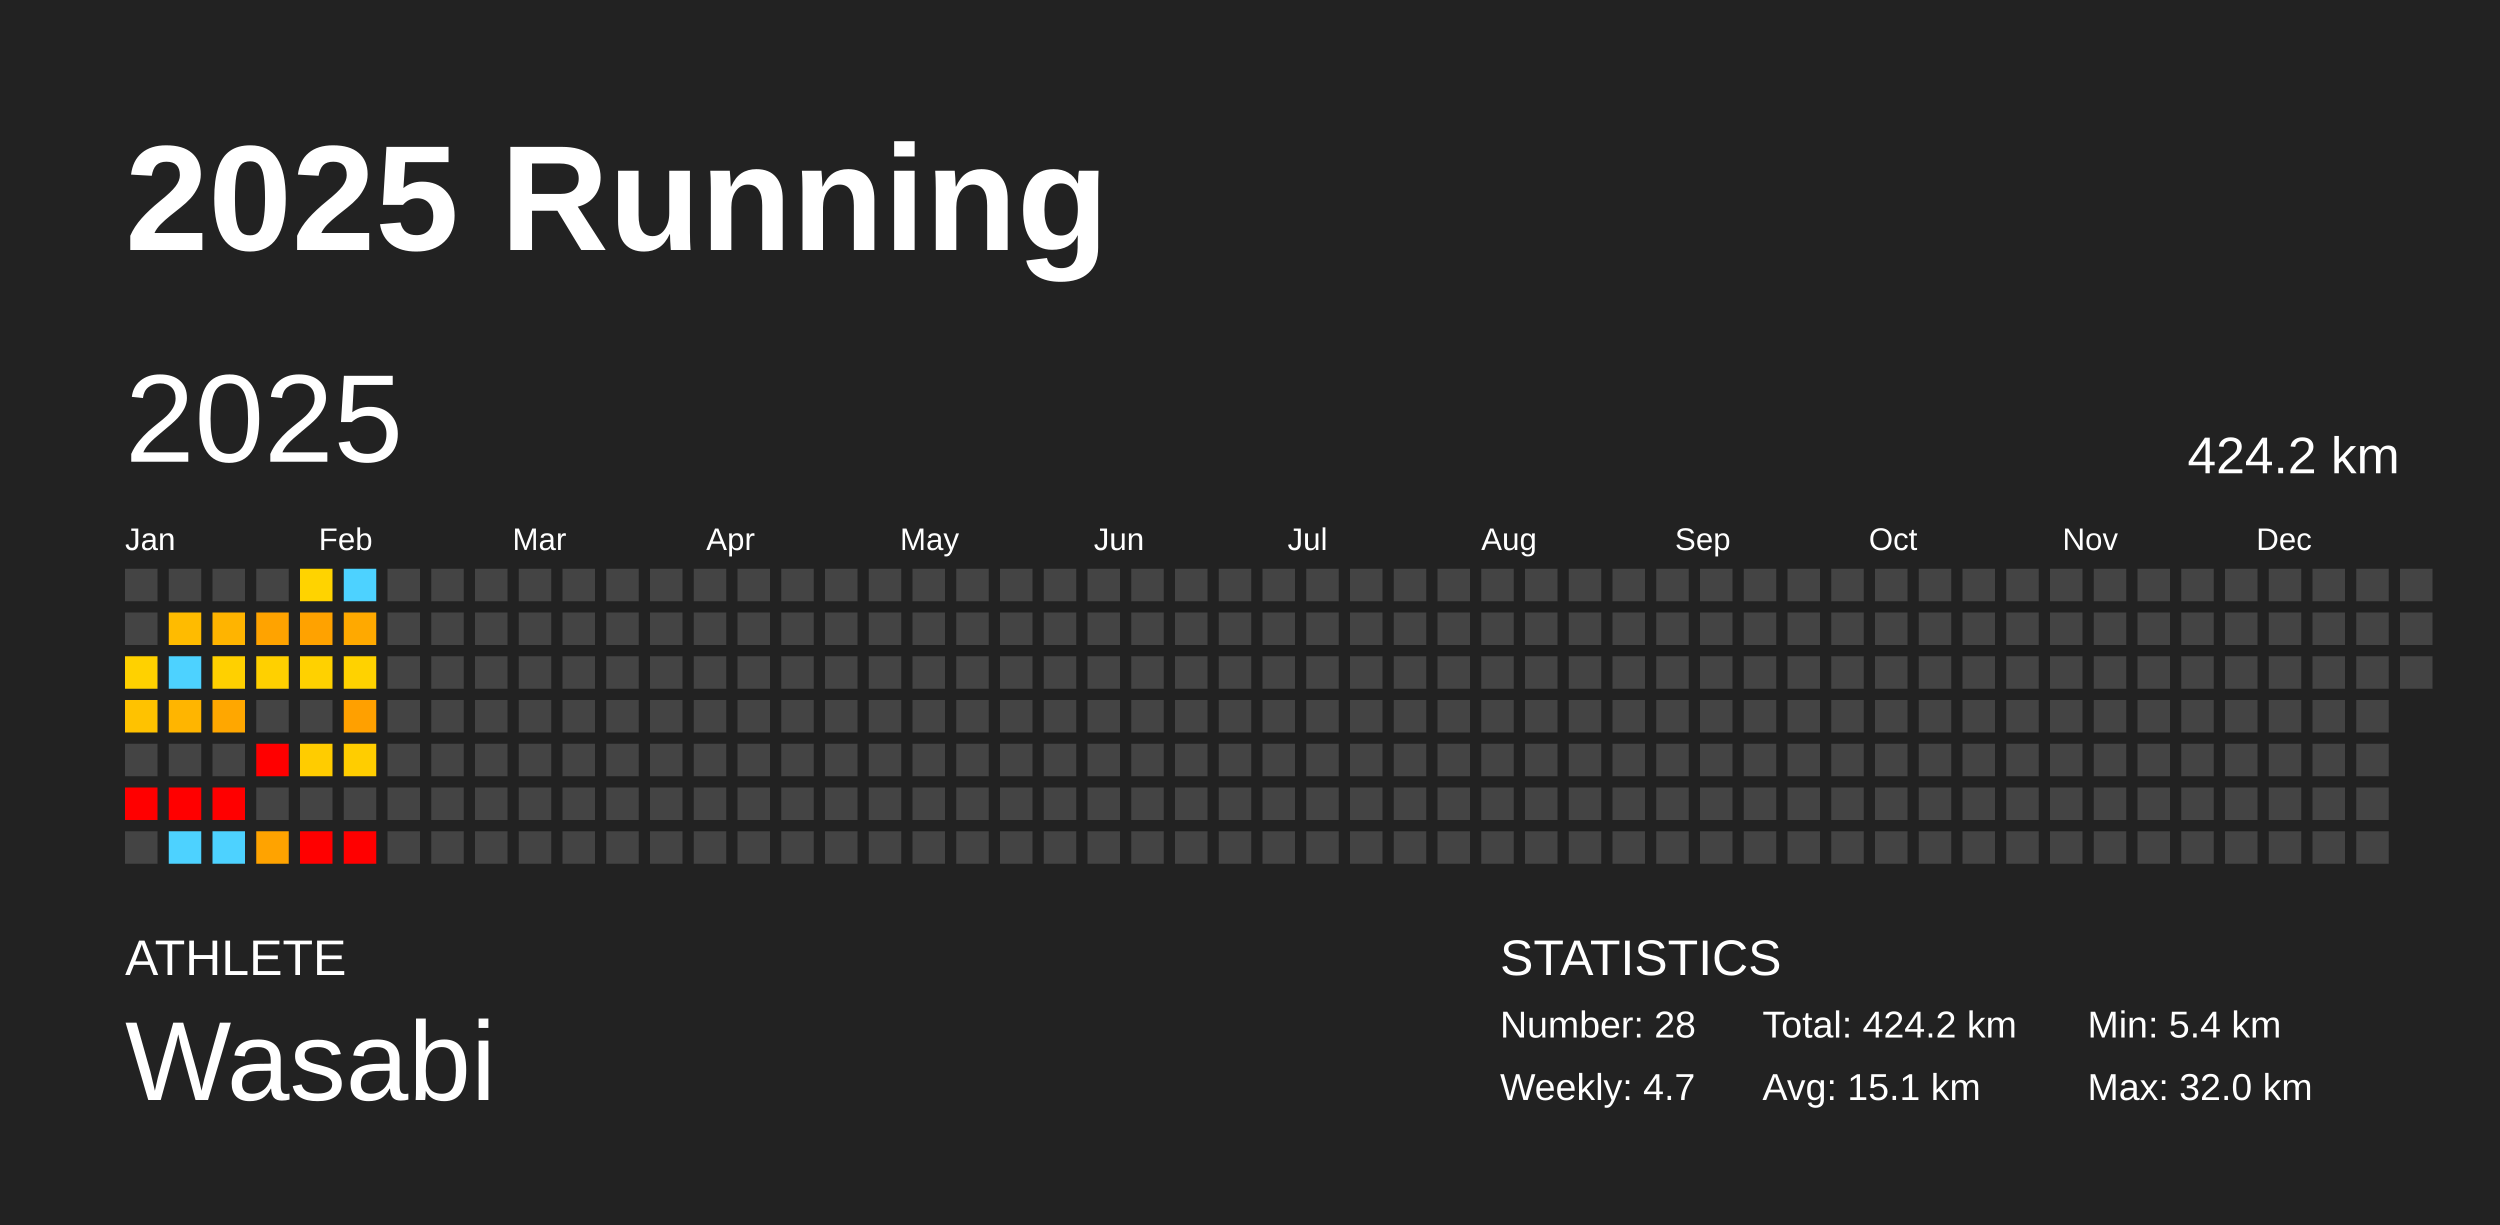
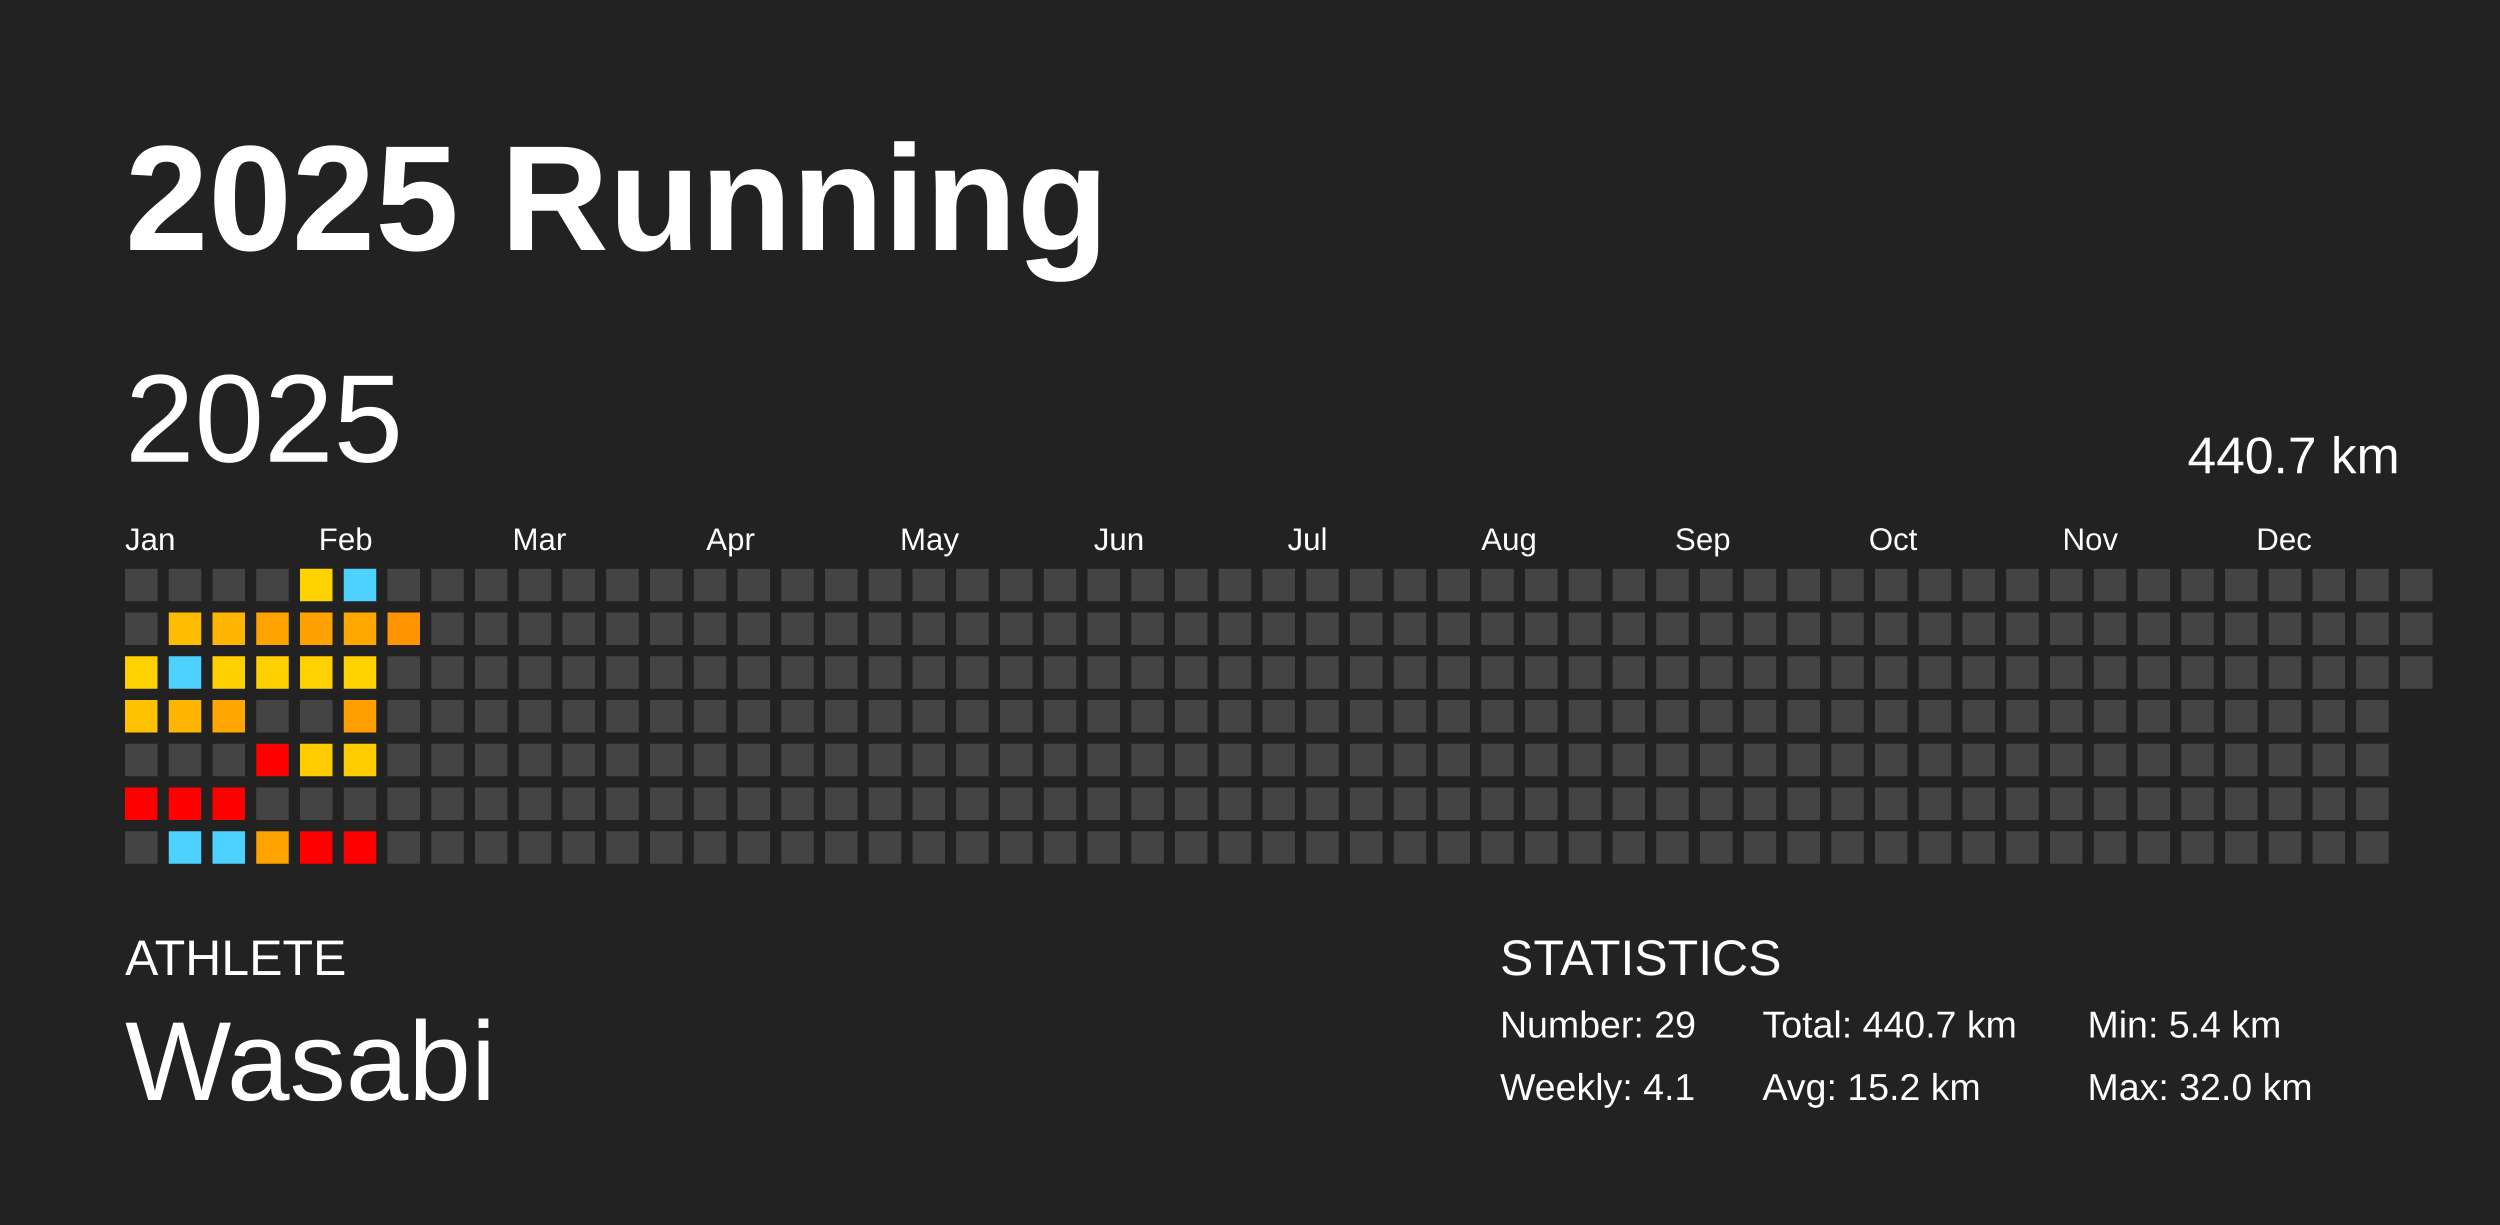
<svg xmlns="http://www.w3.org/2000/svg" baseProfile="full" height="98mm" version="1.1" viewBox="0,0,200,98" width="200mm">
  <defs />
  <rect fill="#222222" height="98" width="200" x="0" y="0" />
  <text fill="#FFFFFF" style="font-size:12px; font-family:Arial; font-weight:bold;" x="10" y="20">2025 Running</text>
  <text fill="#FFFFFF" style="font-size:4px; font-family:Arial" x="10" y="78">ATHLETE</text>
  <text fill="#FFFFFF" style="font-size:9px; font-family:Arial" x="10" y="88">Wasabi</text>
  <text fill="#FFFFFF" style="font-size:4px; font-family:Arial" x="120" y="78">STATISTICS</text>
-   <text fill="#FFFFFF" style="font-size:3px; font-family:Arial" x="120" y="83">Number: 28</text>
-   <text fill="#FFFFFF" style="font-size:3px; font-family:Arial" x="120" y="88">Weekly: 4.7</text>
-   <text fill="#FFFFFF" style="font-size:3px; font-family:Arial" x="141" y="83">Total: 424.2 km</text>
-   <text fill="#FFFFFF" style="font-size:3px; font-family:Arial" x="141" y="88">Avg: 15.1 km</text>
+   <text fill="#FFFFFF" style="font-size:3px; font-family:Arial" x="120" y="83">Number: 29</text>
+   <text fill="#FFFFFF" style="font-size:3px; font-family:Arial" x="120" y="88">Weekly: 4.1</text>
+   <text fill="#FFFFFF" style="font-size:3px; font-family:Arial" x="141" y="83">Total: 440.7 km</text>
+   <text fill="#FFFFFF" style="font-size:3px; font-family:Arial" x="141" y="88">Avg: 15.2 km</text>
  <text fill="#FFFFFF" style="font-size:3px; font-family:Arial" x="167" y="83">Min: 5.4 km</text>
  <text fill="#FFFFFF" style="font-size:3px; font-family:Arial" x="167" y="88">Max: 32.0 km</text>
  <text dominant-baseline="hanging" fill="#FFFFFF" style="font-size:10.0px; font-family:Arial;" x="10" y="30">2025</text>
-   <text dominant-baseline="hanging" fill="#FFFFFF" style="font-size:4.125px; font-family:Arial;" x="175" y="35">424.2 km</text>
+   <text dominant-baseline="hanging" fill="#FFFFFF" style="font-size:4.125px; font-family:Arial;" x="175" y="35">440.7 km</text>
  <text fill="#FFFFFF" style="font-size:2.5px; font-family:Arial" x="10.0" y="44">Jan</text>
  <text fill="#FFFFFF" style="font-size:2.5px; font-family:Arial" x="25.5" y="44">Feb</text>
  <text fill="#FFFFFF" style="font-size:2.5px; font-family:Arial" x="41.0" y="44">Mar</text>
  <text fill="#FFFFFF" style="font-size:2.5px; font-family:Arial" x="56.5" y="44">Apr</text>
  <text fill="#FFFFFF" style="font-size:2.5px; font-family:Arial" x="72.0" y="44">May</text>
  <text fill="#FFFFFF" style="font-size:2.5px; font-family:Arial" x="87.5" y="44">Jun</text>
  <text fill="#FFFFFF" style="font-size:2.5px; font-family:Arial" x="103.0" y="44">Jul</text>
  <text fill="#FFFFFF" style="font-size:2.5px; font-family:Arial" x="118.5" y="44">Aug</text>
  <text fill="#FFFFFF" style="font-size:2.5px; font-family:Arial" x="134.0" y="44">Sep</text>
  <text fill="#FFFFFF" style="font-size:2.5px; font-family:Arial" x="149.5" y="44">Oct</text>
  <text fill="#FFFFFF" style="font-size:2.5px; font-family:Arial" x="165.0" y="44">Nov</text>
  <text fill="#FFFFFF" style="font-size:2.5px; font-family:Arial" x="180.5" y="44">Dec</text>
  <rect fill="#444444" height="2.6" width="2.6" x="10.0" y="45.5" />
  <rect fill="#444444" height="2.6" width="2.6" x="10.0" y="49.0" />
  <rect fill="#ffd100" height="2.6" width="2.6" x="10.0" y="52.5" />
  <rect fill="#ffc200" height="2.6" width="2.6" x="10.0" y="56.0" />
  <rect fill="#444444" height="2.6" width="2.6" x="10.0" y="59.5" />
  <rect fill="red" height="2.6" width="2.6" x="10.0" y="63.0" />
  <rect fill="#444444" height="2.6" width="2.6" x="10.0" y="66.5" />
  <rect fill="#444444" height="2.6" width="2.6" x="13.5" y="45.5" />
  <rect fill="#ffbb00" height="2.6" width="2.6" x="13.5" y="49.0" />
  <rect fill="#4dd2ff" height="2.6" width="2.6" x="13.5" y="52.5" />
  <rect fill="#ffb500" height="2.6" width="2.6" x="13.5" y="56.0" />
  <rect fill="#444444" height="2.6" width="2.6" x="13.5" y="59.5" />
  <rect fill="red" height="2.6" width="2.6" x="13.5" y="63.0" />
  <rect fill="#4dd2ff" height="2.6" width="2.6" x="13.5" y="66.5" />
  <rect fill="#444444" height="2.6" width="2.6" x="17.0" y="45.5" />
  <rect fill="#ffb400" height="2.6" width="2.6" x="17.0" y="49.0" />
  <rect fill="#ffd000" height="2.6" width="2.6" x="17.0" y="52.5" />
  <rect fill="#ffa700" height="2.6" width="2.6" x="17.0" y="56.0" />
  <rect fill="#444444" height="2.6" width="2.6" x="17.0" y="59.5" />
  <rect fill="red" height="2.6" width="2.6" x="17.0" y="63.0" />
  <rect fill="#4dd2ff" height="2.6" width="2.6" x="17.0" y="66.5" />
  <rect fill="#444444" height="2.6" width="2.6" x="20.5" y="45.5" />
  <rect fill="#ffa300" height="2.6" width="2.6" x="20.5" y="49.0" />
  <rect fill="#ffd000" height="2.6" width="2.6" x="20.5" y="52.5" />
  <rect fill="#444444" height="2.6" width="2.6" x="20.5" y="56.0" />
  <rect fill="red" height="2.6" width="2.6" x="20.5" y="59.5" />
  <rect fill="#444444" height="2.6" width="2.6" x="20.5" y="63.0" />
  <rect fill="#ffa300" height="2.6" width="2.6" x="20.5" y="66.5" />
  <rect fill="#ffd300" height="2.6" width="2.6" x="24.0" y="45.5" />
  <rect fill="#ffa200" height="2.6" width="2.6" x="24.0" y="49.0" />
  <rect fill="#ffd100" height="2.6" width="2.6" x="24.0" y="52.5" />
  <rect fill="#444444" height="2.6" width="2.6" x="24.0" y="56.0" />
  <rect fill="#ffcc00" height="2.6" width="2.6" x="24.0" y="59.5" />
  <rect fill="#444444" height="2.6" width="2.6" x="24.0" y="63.0" />
  <rect fill="red" height="2.6" width="2.6" x="24.0" y="66.5" />
  <rect fill="#4dd2ff" height="2.6" width="2.6" x="27.5" y="45.5" />
  <rect fill="#ffa900" height="2.6" width="2.6" x="27.5" y="49.0" />
  <rect fill="#ffd200" height="2.6" width="2.6" x="27.5" y="52.5" />
  <rect fill="#ffa000" height="2.6" width="2.6" x="27.5" y="56.0" />
  <rect fill="#ffcd00" height="2.6" width="2.6" x="27.5" y="59.5" />
  <rect fill="#444444" height="2.6" width="2.6" x="27.5" y="63.0" />
  <rect fill="red" height="2.6" width="2.6" x="27.5" y="66.5" />
  <rect fill="#444444" height="2.6" width="2.6" x="31.0" y="45.5" />
-   <rect fill="#444444" height="2.6" width="2.6" x="31.0" y="49.0" />
+   <rect fill="#ff9400" height="2.6" width="2.6" x="31.0" y="49.0" />
  <rect fill="#444444" height="2.6" width="2.6" x="31.0" y="52.5" />
  <rect fill="#444444" height="2.6" width="2.6" x="31.0" y="56.0" />
  <rect fill="#444444" height="2.6" width="2.6" x="31.0" y="59.5" />
  <rect fill="#444444" height="2.6" width="2.6" x="31.0" y="63.0" />
  <rect fill="#444444" height="2.6" width="2.6" x="31.0" y="66.5" />
  <rect fill="#444444" height="2.6" width="2.6" x="34.5" y="45.5" />
  <rect fill="#444444" height="2.6" width="2.6" x="34.5" y="49.0" />
  <rect fill="#444444" height="2.6" width="2.6" x="34.5" y="52.5" />
  <rect fill="#444444" height="2.6" width="2.6" x="34.5" y="56.0" />
  <rect fill="#444444" height="2.6" width="2.6" x="34.5" y="59.5" />
  <rect fill="#444444" height="2.6" width="2.6" x="34.5" y="63.0" />
  <rect fill="#444444" height="2.6" width="2.6" x="34.5" y="66.5" />
  <rect fill="#444444" height="2.6" width="2.6" x="38.0" y="45.5" />
  <rect fill="#444444" height="2.6" width="2.6" x="38.0" y="49.0" />
  <rect fill="#444444" height="2.6" width="2.6" x="38.0" y="52.5" />
  <rect fill="#444444" height="2.6" width="2.6" x="38.0" y="56.0" />
  <rect fill="#444444" height="2.6" width="2.6" x="38.0" y="59.5" />
  <rect fill="#444444" height="2.6" width="2.6" x="38.0" y="63.0" />
  <rect fill="#444444" height="2.6" width="2.6" x="38.0" y="66.5" />
  <rect fill="#444444" height="2.6" width="2.6" x="41.5" y="45.5" />
  <rect fill="#444444" height="2.6" width="2.6" x="41.5" y="49.0" />
  <rect fill="#444444" height="2.6" width="2.6" x="41.5" y="52.5" />
  <rect fill="#444444" height="2.6" width="2.6" x="41.5" y="56.0" />
  <rect fill="#444444" height="2.6" width="2.6" x="41.5" y="59.5" />
  <rect fill="#444444" height="2.6" width="2.6" x="41.5" y="63.0" />
  <rect fill="#444444" height="2.6" width="2.6" x="41.5" y="66.5" />
  <rect fill="#444444" height="2.6" width="2.6" x="45.0" y="45.5" />
  <rect fill="#444444" height="2.6" width="2.6" x="45.0" y="49.0" />
  <rect fill="#444444" height="2.6" width="2.6" x="45.0" y="52.5" />
  <rect fill="#444444" height="2.6" width="2.6" x="45.0" y="56.0" />
  <rect fill="#444444" height="2.6" width="2.6" x="45.0" y="59.5" />
  <rect fill="#444444" height="2.6" width="2.6" x="45.0" y="63.0" />
  <rect fill="#444444" height="2.6" width="2.6" x="45.0" y="66.5" />
  <rect fill="#444444" height="2.6" width="2.6" x="48.5" y="45.5" />
  <rect fill="#444444" height="2.6" width="2.6" x="48.5" y="49.0" />
  <rect fill="#444444" height="2.6" width="2.6" x="48.5" y="52.5" />
  <rect fill="#444444" height="2.6" width="2.6" x="48.5" y="56.0" />
  <rect fill="#444444" height="2.6" width="2.6" x="48.5" y="59.5" />
  <rect fill="#444444" height="2.6" width="2.6" x="48.5" y="63.0" />
  <rect fill="#444444" height="2.6" width="2.6" x="48.5" y="66.5" />
  <rect fill="#444444" height="2.6" width="2.6" x="52.0" y="45.5" />
  <rect fill="#444444" height="2.6" width="2.6" x="52.0" y="49.0" />
  <rect fill="#444444" height="2.6" width="2.6" x="52.0" y="52.5" />
  <rect fill="#444444" height="2.6" width="2.6" x="52.0" y="56.0" />
  <rect fill="#444444" height="2.6" width="2.6" x="52.0" y="59.5" />
  <rect fill="#444444" height="2.6" width="2.6" x="52.0" y="63.0" />
  <rect fill="#444444" height="2.6" width="2.6" x="52.0" y="66.5" />
  <rect fill="#444444" height="2.6" width="2.6" x="55.5" y="45.5" />
  <rect fill="#444444" height="2.6" width="2.6" x="55.5" y="49.0" />
  <rect fill="#444444" height="2.6" width="2.6" x="55.5" y="52.5" />
  <rect fill="#444444" height="2.6" width="2.6" x="55.5" y="56.0" />
  <rect fill="#444444" height="2.6" width="2.6" x="55.5" y="59.5" />
  <rect fill="#444444" height="2.6" width="2.6" x="55.5" y="63.0" />
  <rect fill="#444444" height="2.6" width="2.6" x="55.5" y="66.5" />
  <rect fill="#444444" height="2.6" width="2.6" x="59.0" y="45.5" />
  <rect fill="#444444" height="2.6" width="2.6" x="59.0" y="49.0" />
  <rect fill="#444444" height="2.6" width="2.6" x="59.0" y="52.5" />
  <rect fill="#444444" height="2.6" width="2.6" x="59.0" y="56.0" />
  <rect fill="#444444" height="2.6" width="2.6" x="59.0" y="59.5" />
  <rect fill="#444444" height="2.6" width="2.6" x="59.0" y="63.0" />
  <rect fill="#444444" height="2.6" width="2.6" x="59.0" y="66.5" />
  <rect fill="#444444" height="2.6" width="2.6" x="62.5" y="45.5" />
  <rect fill="#444444" height="2.6" width="2.6" x="62.5" y="49.0" />
  <rect fill="#444444" height="2.6" width="2.6" x="62.5" y="52.5" />
  <rect fill="#444444" height="2.6" width="2.6" x="62.5" y="56.0" />
  <rect fill="#444444" height="2.6" width="2.6" x="62.5" y="59.5" />
  <rect fill="#444444" height="2.6" width="2.6" x="62.5" y="63.0" />
  <rect fill="#444444" height="2.6" width="2.6" x="62.5" y="66.5" />
  <rect fill="#444444" height="2.6" width="2.6" x="66.0" y="45.5" />
  <rect fill="#444444" height="2.6" width="2.6" x="66.0" y="49.0" />
  <rect fill="#444444" height="2.6" width="2.6" x="66.0" y="52.5" />
  <rect fill="#444444" height="2.6" width="2.6" x="66.0" y="56.0" />
  <rect fill="#444444" height="2.6" width="2.6" x="66.0" y="59.5" />
  <rect fill="#444444" height="2.6" width="2.6" x="66.0" y="63.0" />
  <rect fill="#444444" height="2.6" width="2.6" x="66.0" y="66.5" />
  <rect fill="#444444" height="2.6" width="2.6" x="69.5" y="45.5" />
  <rect fill="#444444" height="2.6" width="2.6" x="69.5" y="49.0" />
  <rect fill="#444444" height="2.6" width="2.6" x="69.5" y="52.5" />
  <rect fill="#444444" height="2.6" width="2.6" x="69.5" y="56.0" />
  <rect fill="#444444" height="2.6" width="2.6" x="69.5" y="59.5" />
  <rect fill="#444444" height="2.6" width="2.6" x="69.5" y="63.0" />
  <rect fill="#444444" height="2.6" width="2.6" x="69.5" y="66.5" />
  <rect fill="#444444" height="2.6" width="2.6" x="73.0" y="45.5" />
  <rect fill="#444444" height="2.6" width="2.6" x="73.0" y="49.0" />
  <rect fill="#444444" height="2.6" width="2.6" x="73.0" y="52.5" />
  <rect fill="#444444" height="2.6" width="2.6" x="73.0" y="56.0" />
  <rect fill="#444444" height="2.6" width="2.6" x="73.0" y="59.5" />
  <rect fill="#444444" height="2.6" width="2.6" x="73.0" y="63.0" />
  <rect fill="#444444" height="2.6" width="2.6" x="73.0" y="66.5" />
  <rect fill="#444444" height="2.6" width="2.6" x="76.5" y="45.5" />
  <rect fill="#444444" height="2.6" width="2.6" x="76.5" y="49.0" />
  <rect fill="#444444" height="2.6" width="2.6" x="76.5" y="52.5" />
  <rect fill="#444444" height="2.6" width="2.6" x="76.5" y="56.0" />
  <rect fill="#444444" height="2.6" width="2.6" x="76.5" y="59.5" />
  <rect fill="#444444" height="2.6" width="2.6" x="76.5" y="63.0" />
  <rect fill="#444444" height="2.6" width="2.6" x="76.5" y="66.5" />
  <rect fill="#444444" height="2.6" width="2.6" x="80.0" y="45.5" />
  <rect fill="#444444" height="2.6" width="2.6" x="80.0" y="49.0" />
  <rect fill="#444444" height="2.6" width="2.6" x="80.0" y="52.5" />
  <rect fill="#444444" height="2.6" width="2.6" x="80.0" y="56.0" />
  <rect fill="#444444" height="2.6" width="2.6" x="80.0" y="59.5" />
  <rect fill="#444444" height="2.6" width="2.6" x="80.0" y="63.0" />
  <rect fill="#444444" height="2.6" width="2.6" x="80.0" y="66.5" />
  <rect fill="#444444" height="2.6" width="2.6" x="83.5" y="45.5" />
  <rect fill="#444444" height="2.6" width="2.6" x="83.5" y="49.0" />
  <rect fill="#444444" height="2.6" width="2.6" x="83.5" y="52.5" />
  <rect fill="#444444" height="2.6" width="2.6" x="83.5" y="56.0" />
  <rect fill="#444444" height="2.6" width="2.6" x="83.5" y="59.5" />
  <rect fill="#444444" height="2.6" width="2.6" x="83.5" y="63.0" />
  <rect fill="#444444" height="2.6" width="2.6" x="83.5" y="66.5" />
  <rect fill="#444444" height="2.6" width="2.6" x="87.0" y="45.5" />
  <rect fill="#444444" height="2.6" width="2.6" x="87.0" y="49.0" />
  <rect fill="#444444" height="2.6" width="2.6" x="87.0" y="52.5" />
  <rect fill="#444444" height="2.6" width="2.6" x="87.0" y="56.0" />
  <rect fill="#444444" height="2.6" width="2.6" x="87.0" y="59.5" />
  <rect fill="#444444" height="2.6" width="2.6" x="87.0" y="63.0" />
  <rect fill="#444444" height="2.6" width="2.6" x="87.0" y="66.5" />
  <rect fill="#444444" height="2.6" width="2.6" x="90.5" y="45.5" />
  <rect fill="#444444" height="2.6" width="2.6" x="90.5" y="49.0" />
  <rect fill="#444444" height="2.6" width="2.6" x="90.5" y="52.5" />
  <rect fill="#444444" height="2.6" width="2.6" x="90.5" y="56.0" />
  <rect fill="#444444" height="2.6" width="2.6" x="90.5" y="59.5" />
  <rect fill="#444444" height="2.6" width="2.6" x="90.5" y="63.0" />
  <rect fill="#444444" height="2.6" width="2.6" x="90.5" y="66.5" />
  <rect fill="#444444" height="2.6" width="2.6" x="94.0" y="45.5" />
  <rect fill="#444444" height="2.6" width="2.6" x="94.0" y="49.0" />
  <rect fill="#444444" height="2.6" width="2.6" x="94.0" y="52.5" />
  <rect fill="#444444" height="2.6" width="2.6" x="94.0" y="56.0" />
  <rect fill="#444444" height="2.6" width="2.6" x="94.0" y="59.5" />
  <rect fill="#444444" height="2.6" width="2.6" x="94.0" y="63.0" />
  <rect fill="#444444" height="2.6" width="2.6" x="94.0" y="66.5" />
  <rect fill="#444444" height="2.6" width="2.6" x="97.5" y="45.5" />
  <rect fill="#444444" height="2.6" width="2.6" x="97.5" y="49.0" />
  <rect fill="#444444" height="2.6" width="2.6" x="97.5" y="52.5" />
  <rect fill="#444444" height="2.6" width="2.6" x="97.5" y="56.0" />
  <rect fill="#444444" height="2.6" width="2.6" x="97.5" y="59.5" />
  <rect fill="#444444" height="2.6" width="2.6" x="97.5" y="63.0" />
  <rect fill="#444444" height="2.6" width="2.6" x="97.5" y="66.5" />
  <rect fill="#444444" height="2.6" width="2.6" x="101.0" y="45.5" />
  <rect fill="#444444" height="2.6" width="2.6" x="101.0" y="49.0" />
  <rect fill="#444444" height="2.6" width="2.6" x="101.0" y="52.5" />
  <rect fill="#444444" height="2.6" width="2.6" x="101.0" y="56.0" />
  <rect fill="#444444" height="2.6" width="2.6" x="101.0" y="59.5" />
  <rect fill="#444444" height="2.6" width="2.6" x="101.0" y="63.0" />
  <rect fill="#444444" height="2.6" width="2.6" x="101.0" y="66.5" />
  <rect fill="#444444" height="2.6" width="2.6" x="104.5" y="45.5" />
  <rect fill="#444444" height="2.6" width="2.6" x="104.5" y="49.0" />
  <rect fill="#444444" height="2.6" width="2.6" x="104.5" y="52.5" />
  <rect fill="#444444" height="2.6" width="2.6" x="104.5" y="56.0" />
  <rect fill="#444444" height="2.6" width="2.6" x="104.5" y="59.5" />
  <rect fill="#444444" height="2.6" width="2.6" x="104.5" y="63.0" />
  <rect fill="#444444" height="2.6" width="2.6" x="104.5" y="66.5" />
  <rect fill="#444444" height="2.6" width="2.6" x="108.0" y="45.5" />
  <rect fill="#444444" height="2.6" width="2.6" x="108.0" y="49.0" />
  <rect fill="#444444" height="2.6" width="2.6" x="108.0" y="52.5" />
  <rect fill="#444444" height="2.6" width="2.6" x="108.0" y="56.0" />
  <rect fill="#444444" height="2.6" width="2.6" x="108.0" y="59.5" />
  <rect fill="#444444" height="2.6" width="2.6" x="108.0" y="63.0" />
  <rect fill="#444444" height="2.6" width="2.6" x="108.0" y="66.5" />
  <rect fill="#444444" height="2.6" width="2.6" x="111.5" y="45.5" />
  <rect fill="#444444" height="2.6" width="2.6" x="111.5" y="49.0" />
  <rect fill="#444444" height="2.6" width="2.6" x="111.5" y="52.5" />
  <rect fill="#444444" height="2.6" width="2.6" x="111.5" y="56.0" />
  <rect fill="#444444" height="2.6" width="2.6" x="111.5" y="59.5" />
  <rect fill="#444444" height="2.6" width="2.6" x="111.5" y="63.0" />
  <rect fill="#444444" height="2.6" width="2.6" x="111.5" y="66.5" />
  <rect fill="#444444" height="2.6" width="2.6" x="115.0" y="45.5" />
  <rect fill="#444444" height="2.6" width="2.6" x="115.0" y="49.0" />
  <rect fill="#444444" height="2.6" width="2.6" x="115.0" y="52.5" />
  <rect fill="#444444" height="2.6" width="2.6" x="115.0" y="56.0" />
  <rect fill="#444444" height="2.6" width="2.6" x="115.0" y="59.5" />
  <rect fill="#444444" height="2.6" width="2.6" x="115.0" y="63.0" />
  <rect fill="#444444" height="2.6" width="2.6" x="115.0" y="66.5" />
  <rect fill="#444444" height="2.6" width="2.6" x="118.5" y="45.5" />
  <rect fill="#444444" height="2.6" width="2.6" x="118.5" y="49.0" />
  <rect fill="#444444" height="2.6" width="2.6" x="118.5" y="52.5" />
  <rect fill="#444444" height="2.6" width="2.6" x="118.5" y="56.0" />
  <rect fill="#444444" height="2.6" width="2.6" x="118.5" y="59.5" />
  <rect fill="#444444" height="2.6" width="2.6" x="118.5" y="63.0" />
  <rect fill="#444444" height="2.6" width="2.6" x="118.5" y="66.5" />
  <rect fill="#444444" height="2.6" width="2.6" x="122.0" y="45.5" />
  <rect fill="#444444" height="2.6" width="2.6" x="122.0" y="49.0" />
  <rect fill="#444444" height="2.6" width="2.6" x="122.0" y="52.5" />
  <rect fill="#444444" height="2.6" width="2.6" x="122.0" y="56.0" />
  <rect fill="#444444" height="2.6" width="2.6" x="122.0" y="59.5" />
  <rect fill="#444444" height="2.6" width="2.6" x="122.0" y="63.0" />
  <rect fill="#444444" height="2.6" width="2.6" x="122.0" y="66.5" />
  <rect fill="#444444" height="2.6" width="2.6" x="125.5" y="45.5" />
  <rect fill="#444444" height="2.6" width="2.6" x="125.5" y="49.0" />
  <rect fill="#444444" height="2.6" width="2.6" x="125.5" y="52.5" />
  <rect fill="#444444" height="2.6" width="2.6" x="125.5" y="56.0" />
  <rect fill="#444444" height="2.6" width="2.6" x="125.5" y="59.5" />
  <rect fill="#444444" height="2.6" width="2.6" x="125.5" y="63.0" />
  <rect fill="#444444" height="2.6" width="2.6" x="125.5" y="66.5" />
  <rect fill="#444444" height="2.6" width="2.6" x="129.0" y="45.5" />
  <rect fill="#444444" height="2.6" width="2.6" x="129.0" y="49.0" />
  <rect fill="#444444" height="2.6" width="2.6" x="129.0" y="52.5" />
  <rect fill="#444444" height="2.6" width="2.6" x="129.0" y="56.0" />
  <rect fill="#444444" height="2.6" width="2.6" x="129.0" y="59.5" />
  <rect fill="#444444" height="2.6" width="2.6" x="129.0" y="63.0" />
  <rect fill="#444444" height="2.6" width="2.6" x="129.0" y="66.5" />
  <rect fill="#444444" height="2.6" width="2.6" x="132.5" y="45.5" />
  <rect fill="#444444" height="2.6" width="2.6" x="132.5" y="49.0" />
  <rect fill="#444444" height="2.6" width="2.6" x="132.5" y="52.5" />
  <rect fill="#444444" height="2.6" width="2.6" x="132.5" y="56.0" />
  <rect fill="#444444" height="2.6" width="2.6" x="132.5" y="59.5" />
  <rect fill="#444444" height="2.6" width="2.6" x="132.5" y="63.0" />
  <rect fill="#444444" height="2.6" width="2.6" x="132.5" y="66.5" />
  <rect fill="#444444" height="2.6" width="2.6" x="136.0" y="45.5" />
  <rect fill="#444444" height="2.6" width="2.6" x="136.0" y="49.0" />
  <rect fill="#444444" height="2.6" width="2.6" x="136.0" y="52.5" />
  <rect fill="#444444" height="2.6" width="2.6" x="136.0" y="56.0" />
  <rect fill="#444444" height="2.6" width="2.6" x="136.0" y="59.5" />
  <rect fill="#444444" height="2.6" width="2.6" x="136.0" y="63.0" />
  <rect fill="#444444" height="2.6" width="2.6" x="136.0" y="66.5" />
  <rect fill="#444444" height="2.6" width="2.6" x="139.5" y="45.5" />
  <rect fill="#444444" height="2.6" width="2.6" x="139.5" y="49.0" />
  <rect fill="#444444" height="2.6" width="2.6" x="139.5" y="52.5" />
  <rect fill="#444444" height="2.6" width="2.6" x="139.5" y="56.0" />
  <rect fill="#444444" height="2.6" width="2.6" x="139.5" y="59.5" />
  <rect fill="#444444" height="2.6" width="2.6" x="139.5" y="63.0" />
  <rect fill="#444444" height="2.6" width="2.6" x="139.5" y="66.5" />
  <rect fill="#444444" height="2.6" width="2.6" x="143.0" y="45.5" />
  <rect fill="#444444" height="2.6" width="2.6" x="143.0" y="49.0" />
  <rect fill="#444444" height="2.6" width="2.6" x="143.0" y="52.5" />
  <rect fill="#444444" height="2.6" width="2.6" x="143.0" y="56.0" />
  <rect fill="#444444" height="2.6" width="2.6" x="143.0" y="59.5" />
  <rect fill="#444444" height="2.6" width="2.6" x="143.0" y="63.0" />
  <rect fill="#444444" height="2.6" width="2.6" x="143.0" y="66.5" />
  <rect fill="#444444" height="2.6" width="2.6" x="146.5" y="45.5" />
  <rect fill="#444444" height="2.6" width="2.6" x="146.5" y="49.0" />
  <rect fill="#444444" height="2.6" width="2.6" x="146.5" y="52.5" />
  <rect fill="#444444" height="2.6" width="2.6" x="146.5" y="56.0" />
  <rect fill="#444444" height="2.6" width="2.6" x="146.5" y="59.5" />
  <rect fill="#444444" height="2.6" width="2.6" x="146.5" y="63.0" />
  <rect fill="#444444" height="2.6" width="2.6" x="146.5" y="66.5" />
  <rect fill="#444444" height="2.6" width="2.6" x="150.0" y="45.5" />
  <rect fill="#444444" height="2.6" width="2.6" x="150.0" y="49.0" />
  <rect fill="#444444" height="2.6" width="2.6" x="150.0" y="52.5" />
  <rect fill="#444444" height="2.6" width="2.6" x="150.0" y="56.0" />
  <rect fill="#444444" height="2.6" width="2.6" x="150.0" y="59.5" />
  <rect fill="#444444" height="2.6" width="2.6" x="150.0" y="63.0" />
  <rect fill="#444444" height="2.6" width="2.6" x="150.0" y="66.5" />
  <rect fill="#444444" height="2.6" width="2.6" x="153.5" y="45.5" />
  <rect fill="#444444" height="2.6" width="2.6" x="153.5" y="49.0" />
  <rect fill="#444444" height="2.6" width="2.6" x="153.5" y="52.5" />
  <rect fill="#444444" height="2.6" width="2.6" x="153.5" y="56.0" />
  <rect fill="#444444" height="2.6" width="2.6" x="153.5" y="59.5" />
  <rect fill="#444444" height="2.6" width="2.6" x="153.5" y="63.0" />
  <rect fill="#444444" height="2.6" width="2.6" x="153.5" y="66.5" />
  <rect fill="#444444" height="2.6" width="2.6" x="157.0" y="45.5" />
  <rect fill="#444444" height="2.6" width="2.6" x="157.0" y="49.0" />
  <rect fill="#444444" height="2.6" width="2.6" x="157.0" y="52.5" />
  <rect fill="#444444" height="2.6" width="2.6" x="157.0" y="56.0" />
  <rect fill="#444444" height="2.6" width="2.6" x="157.0" y="59.5" />
  <rect fill="#444444" height="2.6" width="2.6" x="157.0" y="63.0" />
  <rect fill="#444444" height="2.6" width="2.6" x="157.0" y="66.5" />
  <rect fill="#444444" height="2.6" width="2.6" x="160.5" y="45.5" />
  <rect fill="#444444" height="2.6" width="2.6" x="160.5" y="49.0" />
  <rect fill="#444444" height="2.6" width="2.6" x="160.5" y="52.5" />
  <rect fill="#444444" height="2.6" width="2.6" x="160.5" y="56.0" />
  <rect fill="#444444" height="2.6" width="2.6" x="160.5" y="59.5" />
  <rect fill="#444444" height="2.6" width="2.6" x="160.5" y="63.0" />
  <rect fill="#444444" height="2.6" width="2.6" x="160.5" y="66.5" />
  <rect fill="#444444" height="2.6" width="2.6" x="164.0" y="45.5" />
  <rect fill="#444444" height="2.6" width="2.6" x="164.0" y="49.0" />
  <rect fill="#444444" height="2.6" width="2.6" x="164.0" y="52.5" />
  <rect fill="#444444" height="2.6" width="2.6" x="164.0" y="56.0" />
  <rect fill="#444444" height="2.6" width="2.6" x="164.0" y="59.5" />
  <rect fill="#444444" height="2.6" width="2.6" x="164.0" y="63.0" />
  <rect fill="#444444" height="2.6" width="2.6" x="164.0" y="66.5" />
  <rect fill="#444444" height="2.6" width="2.6" x="167.5" y="45.5" />
  <rect fill="#444444" height="2.6" width="2.6" x="167.5" y="49.0" />
  <rect fill="#444444" height="2.6" width="2.6" x="167.5" y="52.5" />
  <rect fill="#444444" height="2.6" width="2.6" x="167.5" y="56.0" />
  <rect fill="#444444" height="2.6" width="2.6" x="167.5" y="59.5" />
  <rect fill="#444444" height="2.6" width="2.6" x="167.5" y="63.0" />
  <rect fill="#444444" height="2.6" width="2.6" x="167.5" y="66.5" />
  <rect fill="#444444" height="2.6" width="2.6" x="171.0" y="45.5" />
  <rect fill="#444444" height="2.6" width="2.6" x="171.0" y="49.0" />
  <rect fill="#444444" height="2.6" width="2.6" x="171.0" y="52.5" />
  <rect fill="#444444" height="2.6" width="2.6" x="171.0" y="56.0" />
  <rect fill="#444444" height="2.6" width="2.6" x="171.0" y="59.5" />
  <rect fill="#444444" height="2.6" width="2.6" x="171.0" y="63.0" />
  <rect fill="#444444" height="2.6" width="2.6" x="171.0" y="66.5" />
  <rect fill="#444444" height="2.6" width="2.6" x="174.5" y="45.5" />
  <rect fill="#444444" height="2.6" width="2.6" x="174.5" y="49.0" />
  <rect fill="#444444" height="2.6" width="2.6" x="174.5" y="52.5" />
  <rect fill="#444444" height="2.6" width="2.6" x="174.5" y="56.0" />
  <rect fill="#444444" height="2.6" width="2.6" x="174.5" y="59.5" />
  <rect fill="#444444" height="2.6" width="2.6" x="174.5" y="63.0" />
  <rect fill="#444444" height="2.6" width="2.6" x="174.5" y="66.5" />
  <rect fill="#444444" height="2.6" width="2.6" x="178.0" y="45.5" />
  <rect fill="#444444" height="2.6" width="2.6" x="178.0" y="49.0" />
  <rect fill="#444444" height="2.6" width="2.6" x="178.0" y="52.5" />
  <rect fill="#444444" height="2.6" width="2.6" x="178.0" y="56.0" />
  <rect fill="#444444" height="2.6" width="2.6" x="178.0" y="59.5" />
  <rect fill="#444444" height="2.6" width="2.6" x="178.0" y="63.0" />
  <rect fill="#444444" height="2.6" width="2.6" x="178.0" y="66.5" />
  <rect fill="#444444" height="2.6" width="2.6" x="181.5" y="45.5" />
  <rect fill="#444444" height="2.6" width="2.6" x="181.5" y="49.0" />
  <rect fill="#444444" height="2.6" width="2.6" x="181.5" y="52.5" />
  <rect fill="#444444" height="2.6" width="2.6" x="181.5" y="56.0" />
  <rect fill="#444444" height="2.6" width="2.6" x="181.5" y="59.5" />
  <rect fill="#444444" height="2.6" width="2.6" x="181.5" y="63.0" />
  <rect fill="#444444" height="2.6" width="2.6" x="181.5" y="66.5" />
  <rect fill="#444444" height="2.6" width="2.6" x="185.0" y="45.5" />
  <rect fill="#444444" height="2.6" width="2.6" x="185.0" y="49.0" />
  <rect fill="#444444" height="2.6" width="2.6" x="185.0" y="52.5" />
  <rect fill="#444444" height="2.6" width="2.6" x="185.0" y="56.0" />
  <rect fill="#444444" height="2.6" width="2.6" x="185.0" y="59.5" />
  <rect fill="#444444" height="2.6" width="2.6" x="185.0" y="63.0" />
  <rect fill="#444444" height="2.6" width="2.6" x="185.0" y="66.5" />
  <rect fill="#444444" height="2.6" width="2.6" x="188.5" y="45.5" />
  <rect fill="#444444" height="2.6" width="2.6" x="188.5" y="49.0" />
  <rect fill="#444444" height="2.6" width="2.6" x="188.5" y="52.5" />
  <rect fill="#444444" height="2.6" width="2.6" x="188.5" y="56.0" />
  <rect fill="#444444" height="2.6" width="2.6" x="188.5" y="59.5" />
  <rect fill="#444444" height="2.6" width="2.6" x="188.5" y="63.0" />
  <rect fill="#444444" height="2.6" width="2.6" x="188.5" y="66.5" />
  <rect fill="#444444" height="2.6" width="2.6" x="192.0" y="45.5" />
  <rect fill="#444444" height="2.6" width="2.6" x="192.0" y="49.0" />
  <rect fill="#444444" height="2.6" width="2.6" x="192.0" y="52.5" />
</svg>
